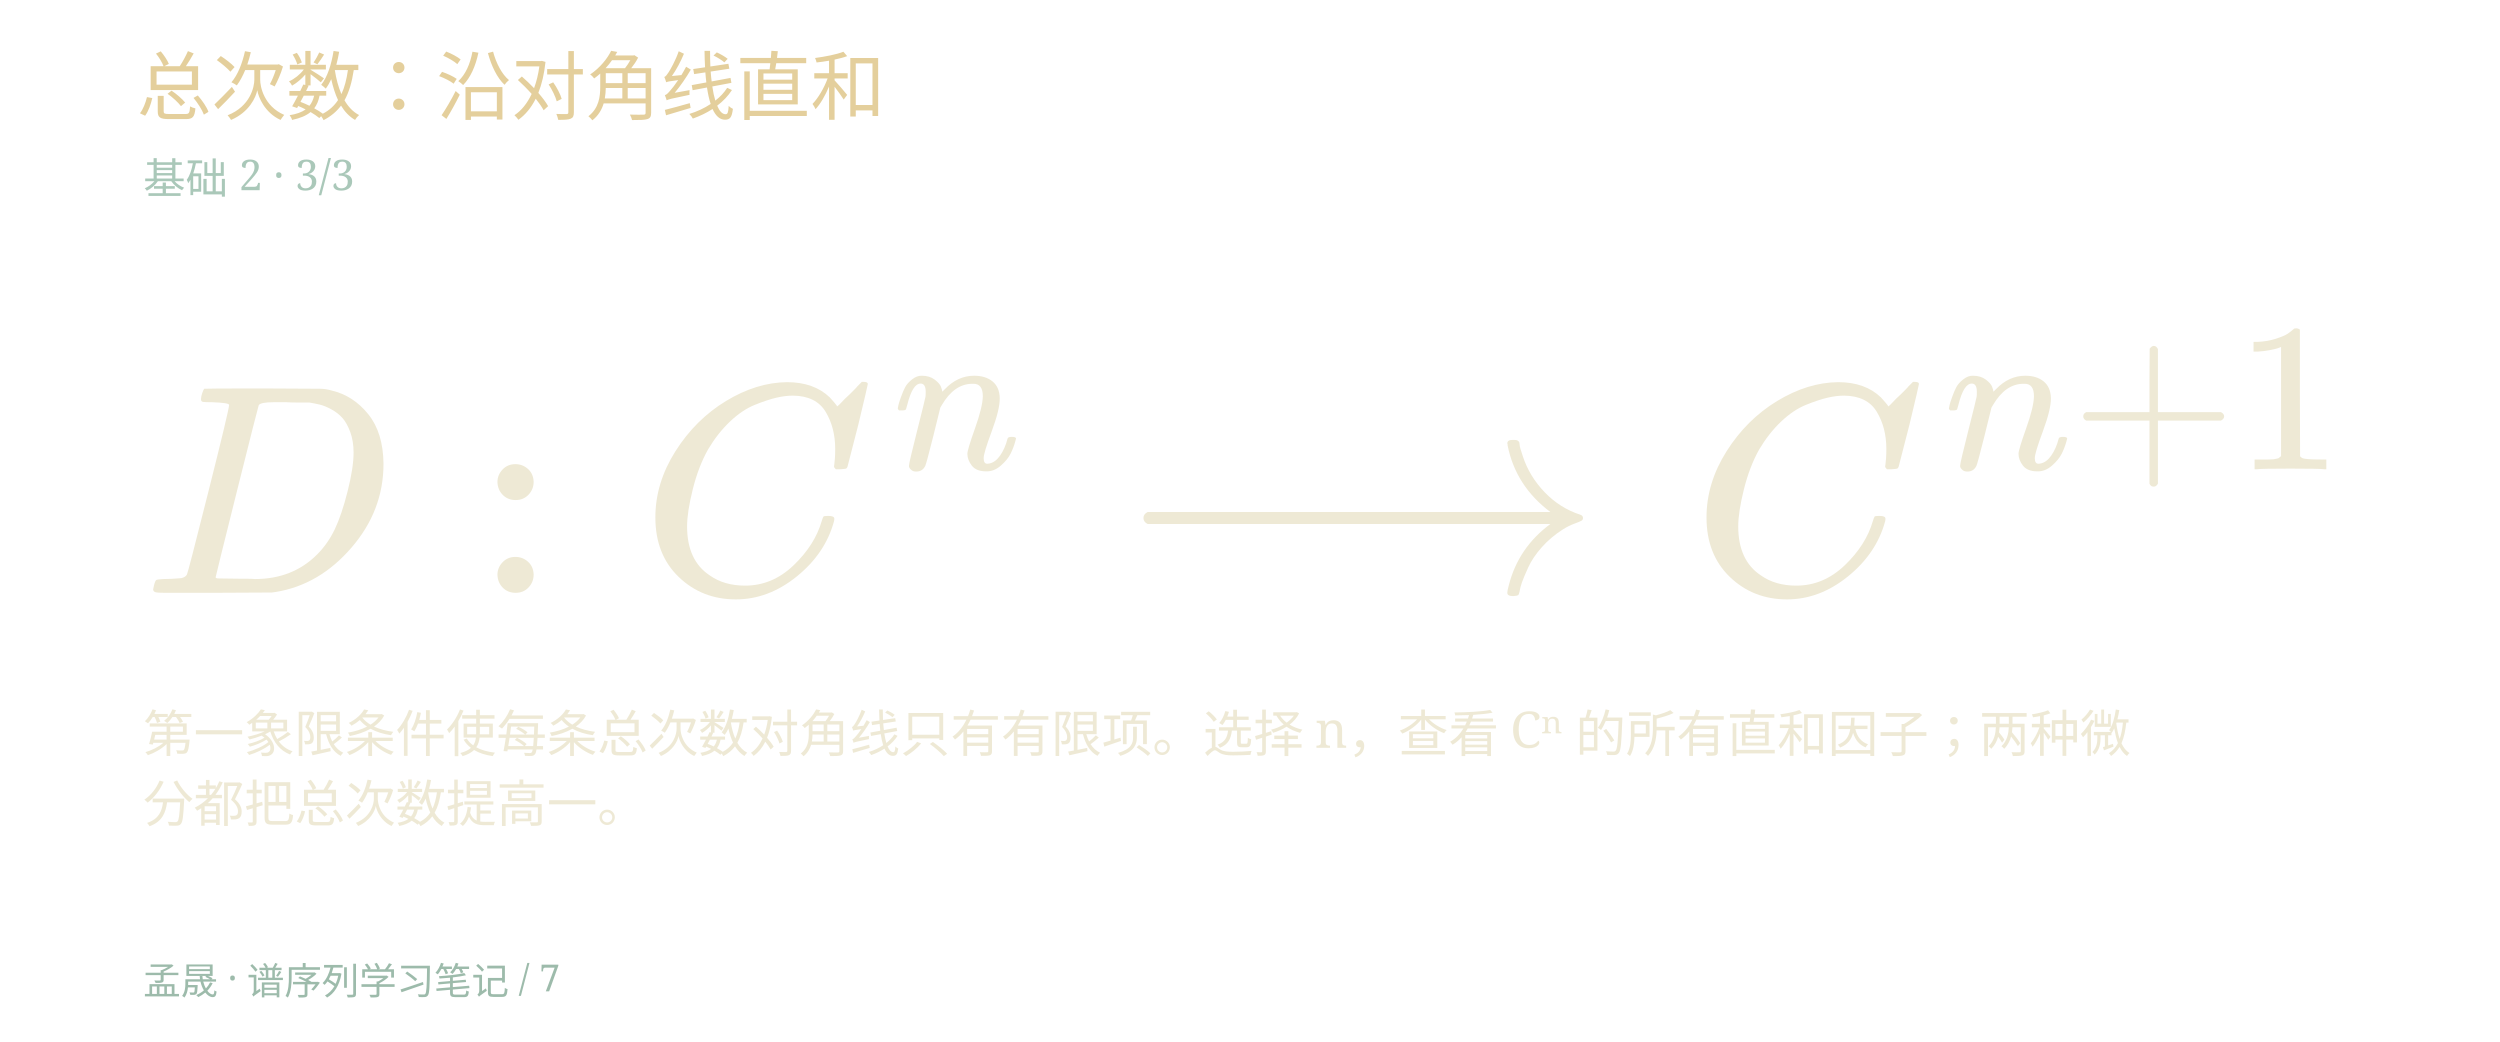
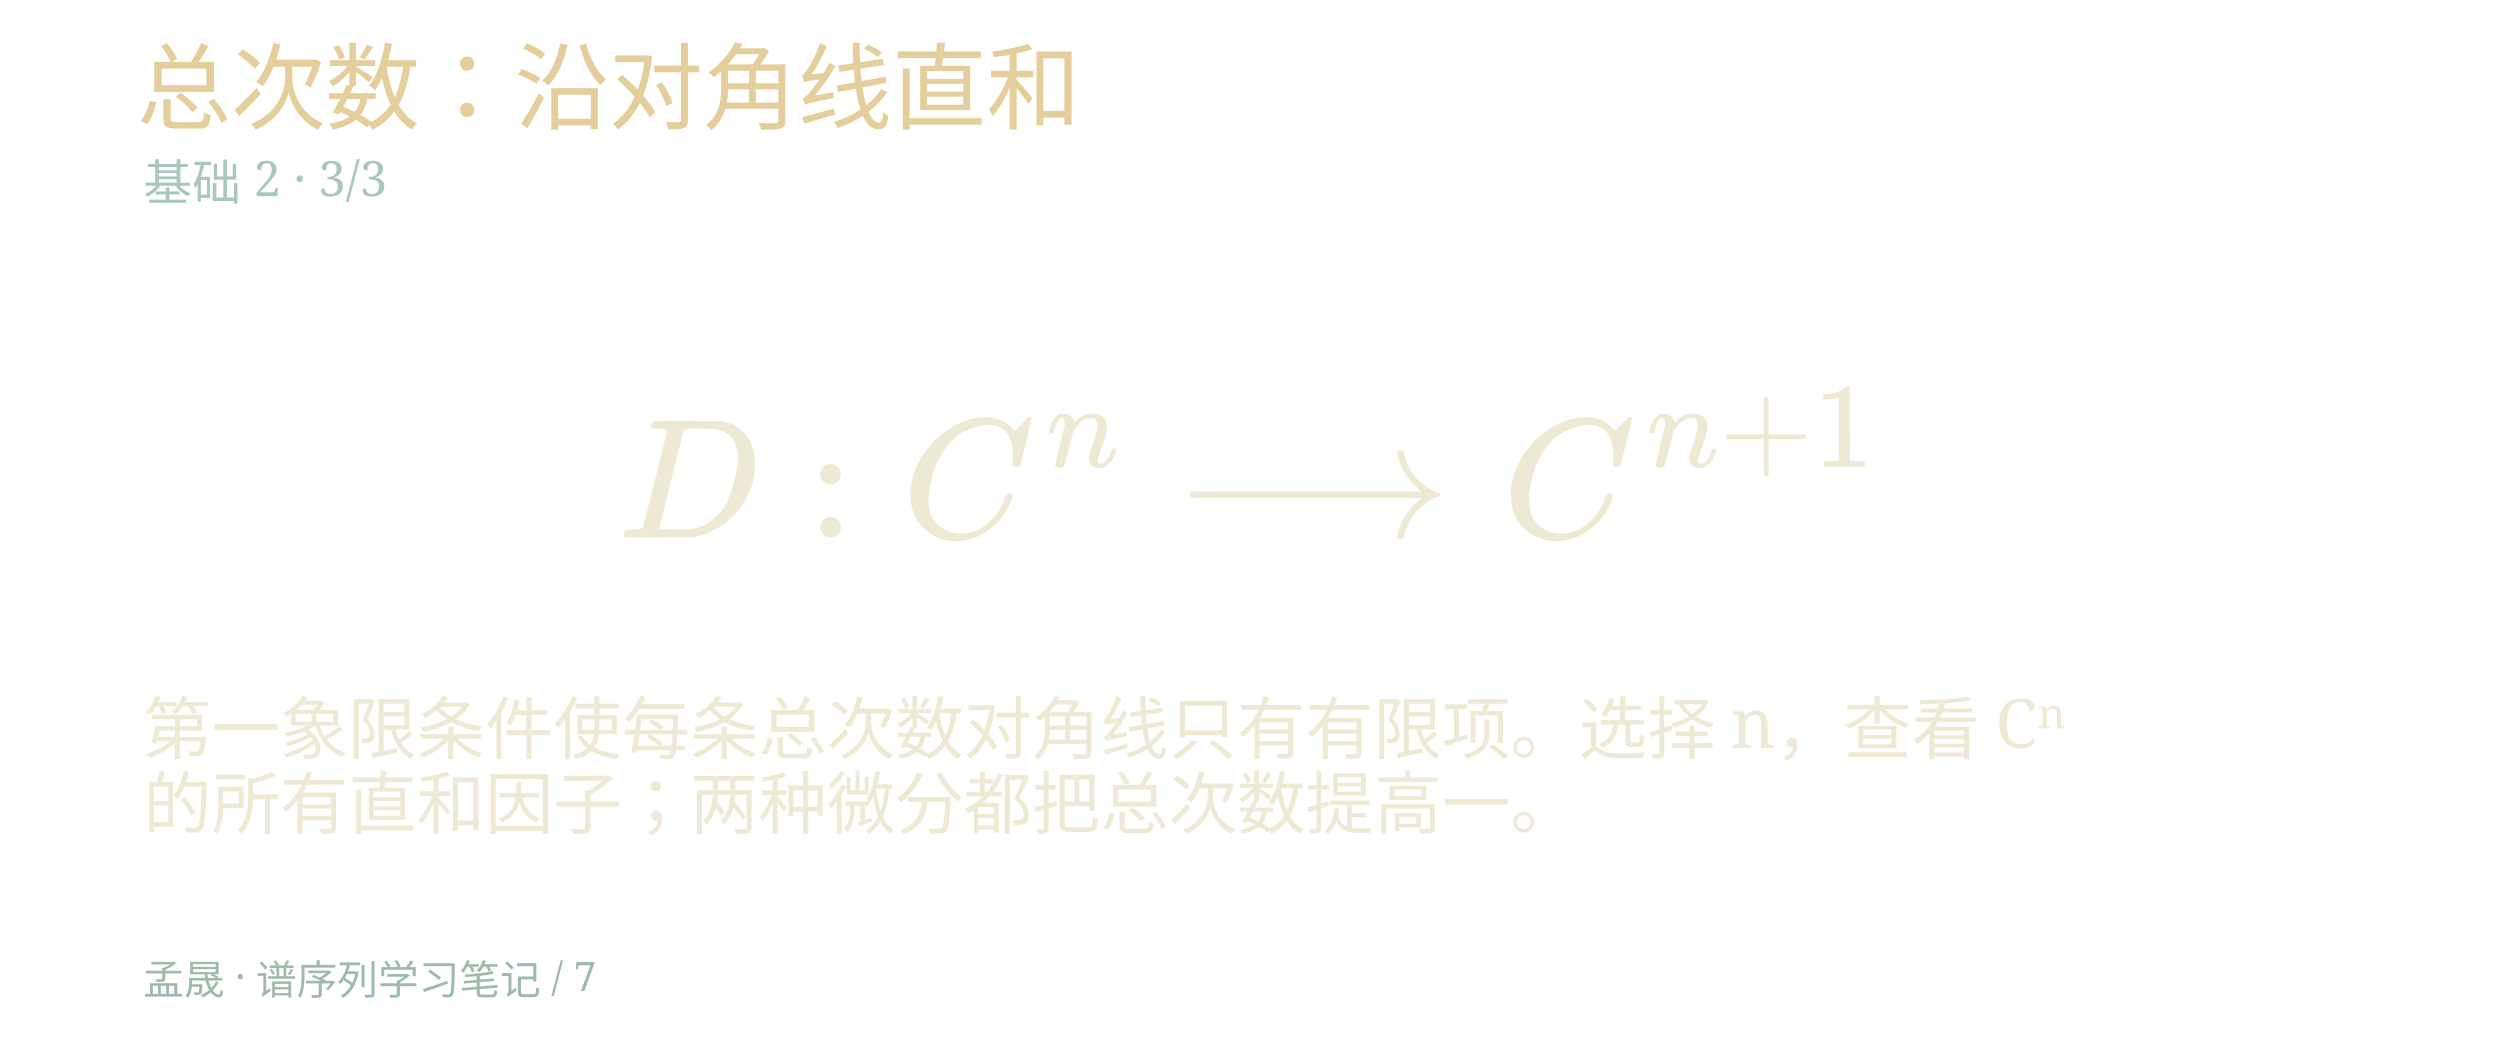
<svg xmlns="http://www.w3.org/2000/svg" width="1536" height="640" viewBox="0 0 1536 640">
  <g fill="#eee9d5" font-family="Kaiti SC, STKaiti, KaiTi, PingFang SC, serif">
-     <text x="84" y="70" font-size="46" fill="#e4cf9c">总次数：沿对角线直和</text>
-     <text x="88" y="119" font-size="26" fill="#aac8b9">基础 2 · 3/3</text>
-     <svg x="88" y="201.73" width="1360" height="166.539" viewBox="0 -883.9 7397.8 905.9" overflow="visible">
+     <text x="84" y="75" font-size="58" fill="#e4cf9c">总次数：沿对角线直和</text>
+     <text x="88" y="123" font-size="30" fill="#aac8b9">基础 2 · 3/3</text>
+     <svg x="379.615" y="237.44" width="776.769" height="95.119" viewBox="0 -883.9 7397.8 905.9" overflow="visible">
      <g stroke="#eee9d5" fill="#eee9d5" stroke-width="0" transform="scale(1,-1)">
        <g data-mml-node="math">
          <g data-mml-node="mi">
            <path data-c="1D437" d="M287 628Q287 635 230 637Q207 637 200 638T193 647Q193 655 197 667T204 682Q206 683 403 683Q570 682 590 682T630 676Q702 659 752 597T803 431Q803 275 696 151T444 3L430 1L236 0H125H72Q48 0 41 2T33 11Q33 13 36 25Q40 41 44 43T67 46Q94 46 127 49Q141 52 146 61Q149 65 218 339T287 628ZM703 469Q703 507 692 537T666 584T629 613T590 629T555 636Q553 636 541 636T512 636T479 637H436Q392 637 386 627Q384 623 313 339T242 52Q242 48 253 48T330 47Q335 47 349 47T373 46Q499 46 581 128Q617 164 640 212T683 339T703 469Z" />
          </g>
          <g data-mml-node="mo" transform="translate(1105.8,0)">
            <path data-c="3A" d="M78 370Q78 394 95 412T138 430Q162 430 180 414T199 371Q199 346 182 328T139 310T96 327T78 370ZM78 60Q78 84 95 102T138 120Q162 120 180 104T199 61Q199 36 182 18T139 0T96 17T78 60Z" />
          </g>
          <g data-mml-node="msup" transform="translate(1661.6,0)">
            <g data-mml-node="mi">
              <path data-c="1D436" d="M50 252Q50 367 117 473T286 641T490 704Q580 704 633 653Q642 643 648 636T656 626L657 623Q660 623 684 649Q691 655 699 663T715 679T725 690L740 705H746Q760 705 760 698Q760 694 728 561Q692 422 692 421Q690 416 687 415T669 413H653Q647 419 647 422Q647 423 648 429T650 449T651 481Q651 552 619 605T510 659Q484 659 454 652T382 628T299 572T226 479Q194 422 175 346T156 222Q156 108 232 58Q280 24 350 24Q441 24 512 92T606 240Q610 253 612 255T628 257Q648 257 648 248Q648 243 647 239Q618 132 523 55T319 -22Q206 -22 128 53T50 252Z" />
            </g>
            <g data-mml-node="mi" transform="translate(845.3,413) scale(0.707)">
              <path data-c="1D45B" d="M21 287Q22 293 24 303T36 341T56 388T89 425T135 442Q171 442 195 424T225 390T231 369Q231 367 232 367L243 378Q304 442 382 442Q436 442 469 415T503 336T465 179T427 52Q427 26 444 26Q450 26 453 27Q482 32 505 65T540 145Q542 153 560 153Q580 153 580 145Q580 144 576 130Q568 101 554 73T508 17T439 -10Q392 -10 371 17T350 73Q350 92 386 193T423 345Q423 404 379 404H374Q288 404 229 303L222 291L189 157Q156 26 151 16Q138 -11 108 -11Q95 -11 87 -5T76 7T74 17Q74 30 112 180T152 343Q153 348 153 366Q153 405 129 405Q91 405 66 305Q60 285 60 284Q58 278 41 278H27Q21 284 21 287Z" />
            </g>
          </g>
          <g data-mml-node="mo" transform="translate(3258.8,0)">
            <path data-c="27F6" d="M84 237T84 250T98 270H1444Q1328 357 1301 493Q1301 494 1301 496T1300 499Q1300 511 1317 511H1320Q1329 511 1332 510T1338 506T1341 497T1344 481T1352 456Q1374 389 1425 336T1544 261Q1553 258 1553 250Q1553 244 1548 241T1524 231T1486 212Q1445 186 1415 152T1370 85T1349 35T1341 4Q1339 -6 1336 -8T1320 -11Q1300 -11 1300 0Q1300 7 1305 25Q1337 151 1444 230H98Q84 237 84 250Z" />
          </g>
          <g data-mml-node="msup" transform="translate(5174.6,0)">
            <g data-mml-node="mi">
              <path data-c="1D436" d="M50 252Q50 367 117 473T286 641T490 704Q580 704 633 653Q642 643 648 636T656 626L657 623Q660 623 684 649Q691 655 699 663T715 679T725 690L740 705H746Q760 705 760 698Q760 694 728 561Q692 422 692 421Q690 416 687 415T669 413H653Q647 419 647 422Q647 423 648 429T650 449T651 481Q651 552 619 605T510 659Q484 659 454 652T382 628T299 572T226 479Q194 422 175 346T156 222Q156 108 232 58Q280 24 350 24Q441 24 512 92T606 240Q610 253 612 255T628 257Q648 257 648 248Q648 243 647 239Q618 132 523 55T319 -22Q206 -22 128 53T50 252Z" />
            </g>
            <g data-mml-node="TeXAtom" transform="translate(845.3,413) scale(0.707)" data-mjx-texclass="ORD">
              <g data-mml-node="mi">
                <path data-c="1D45B" d="M21 287Q22 293 24 303T36 341T56 388T89 425T135 442Q171 442 195 424T225 390T231 369Q231 367 232 367L243 378Q304 442 382 442Q436 442 469 415T503 336T465 179T427 52Q427 26 444 26Q450 26 453 27Q482 32 505 65T540 145Q542 153 560 153Q580 153 580 145Q580 144 576 130Q568 101 554 73T508 17T439 -10Q392 -10 371 17T350 73Q350 92 386 193T423 345Q423 404 379 404H374Q288 404 229 303L222 291L189 157Q156 26 151 16Q138 -11 108 -11Q95 -11 87 -5T76 7T74 17Q74 30 112 180T152 343Q153 348 153 366Q153 405 129 405Q91 405 66 305Q60 285 60 284Q58 278 41 278H27Q21 284 21 287Z" />
              </g>
              <g data-mml-node="mo" transform="translate(600,0)">
                <path data-c="2B" d="M56 237T56 250T70 270H369V420L370 570Q380 583 389 583Q402 583 409 568V270H707Q722 262 722 250T707 230H409V-68Q401 -82 391 -82H389H387Q375 -82 369 -68V230H70Q56 237 56 250Z" />
              </g>
              <g data-mml-node="mn" transform="translate(1378,0)">
                <path data-c="31" d="M213 578L200 573Q186 568 160 563T102 556H83V602H102Q149 604 189 617T245 641T273 663Q275 666 285 666Q294 666 302 660V361L303 61Q310 54 315 52T339 48T401 46H427V0H416Q395 3 257 3Q121 3 100 0H88V46H114Q136 46 152 46T177 47T193 50T201 52T207 57T213 61V578Z" />
              </g>
            </g>
          </g>
        </g>
      </g>
    </svg>
-     <text x="88" y="462" font-size="31">第一象限条件使每条总次数对角线只有有限项。选择 n，查看 Cⁿ 的所有直和因子；两种微</text>
-     <text x="88" y="505" font-size="31">分都把总次数提高一。</text>
-     <text x="88" y="611" font-size="23" fill="#9dbbab">孟晟 · 谱序列学习笔记 / 7</text>
+     <text x="88" y="463" font-size="42">第一象限条件使每条总次数对角线只有有限项。选择 n，查看 Cⁿ </text>
+     <text x="88" y="509" font-size="42">的所有直和因子；两种微分都把总次数提高一。</text>
+     <text x="88" y="611" font-size="25" fill="#9dbbab">孟晟 · 谱序列学习笔记 / 7</text>
  </g>
</svg>
